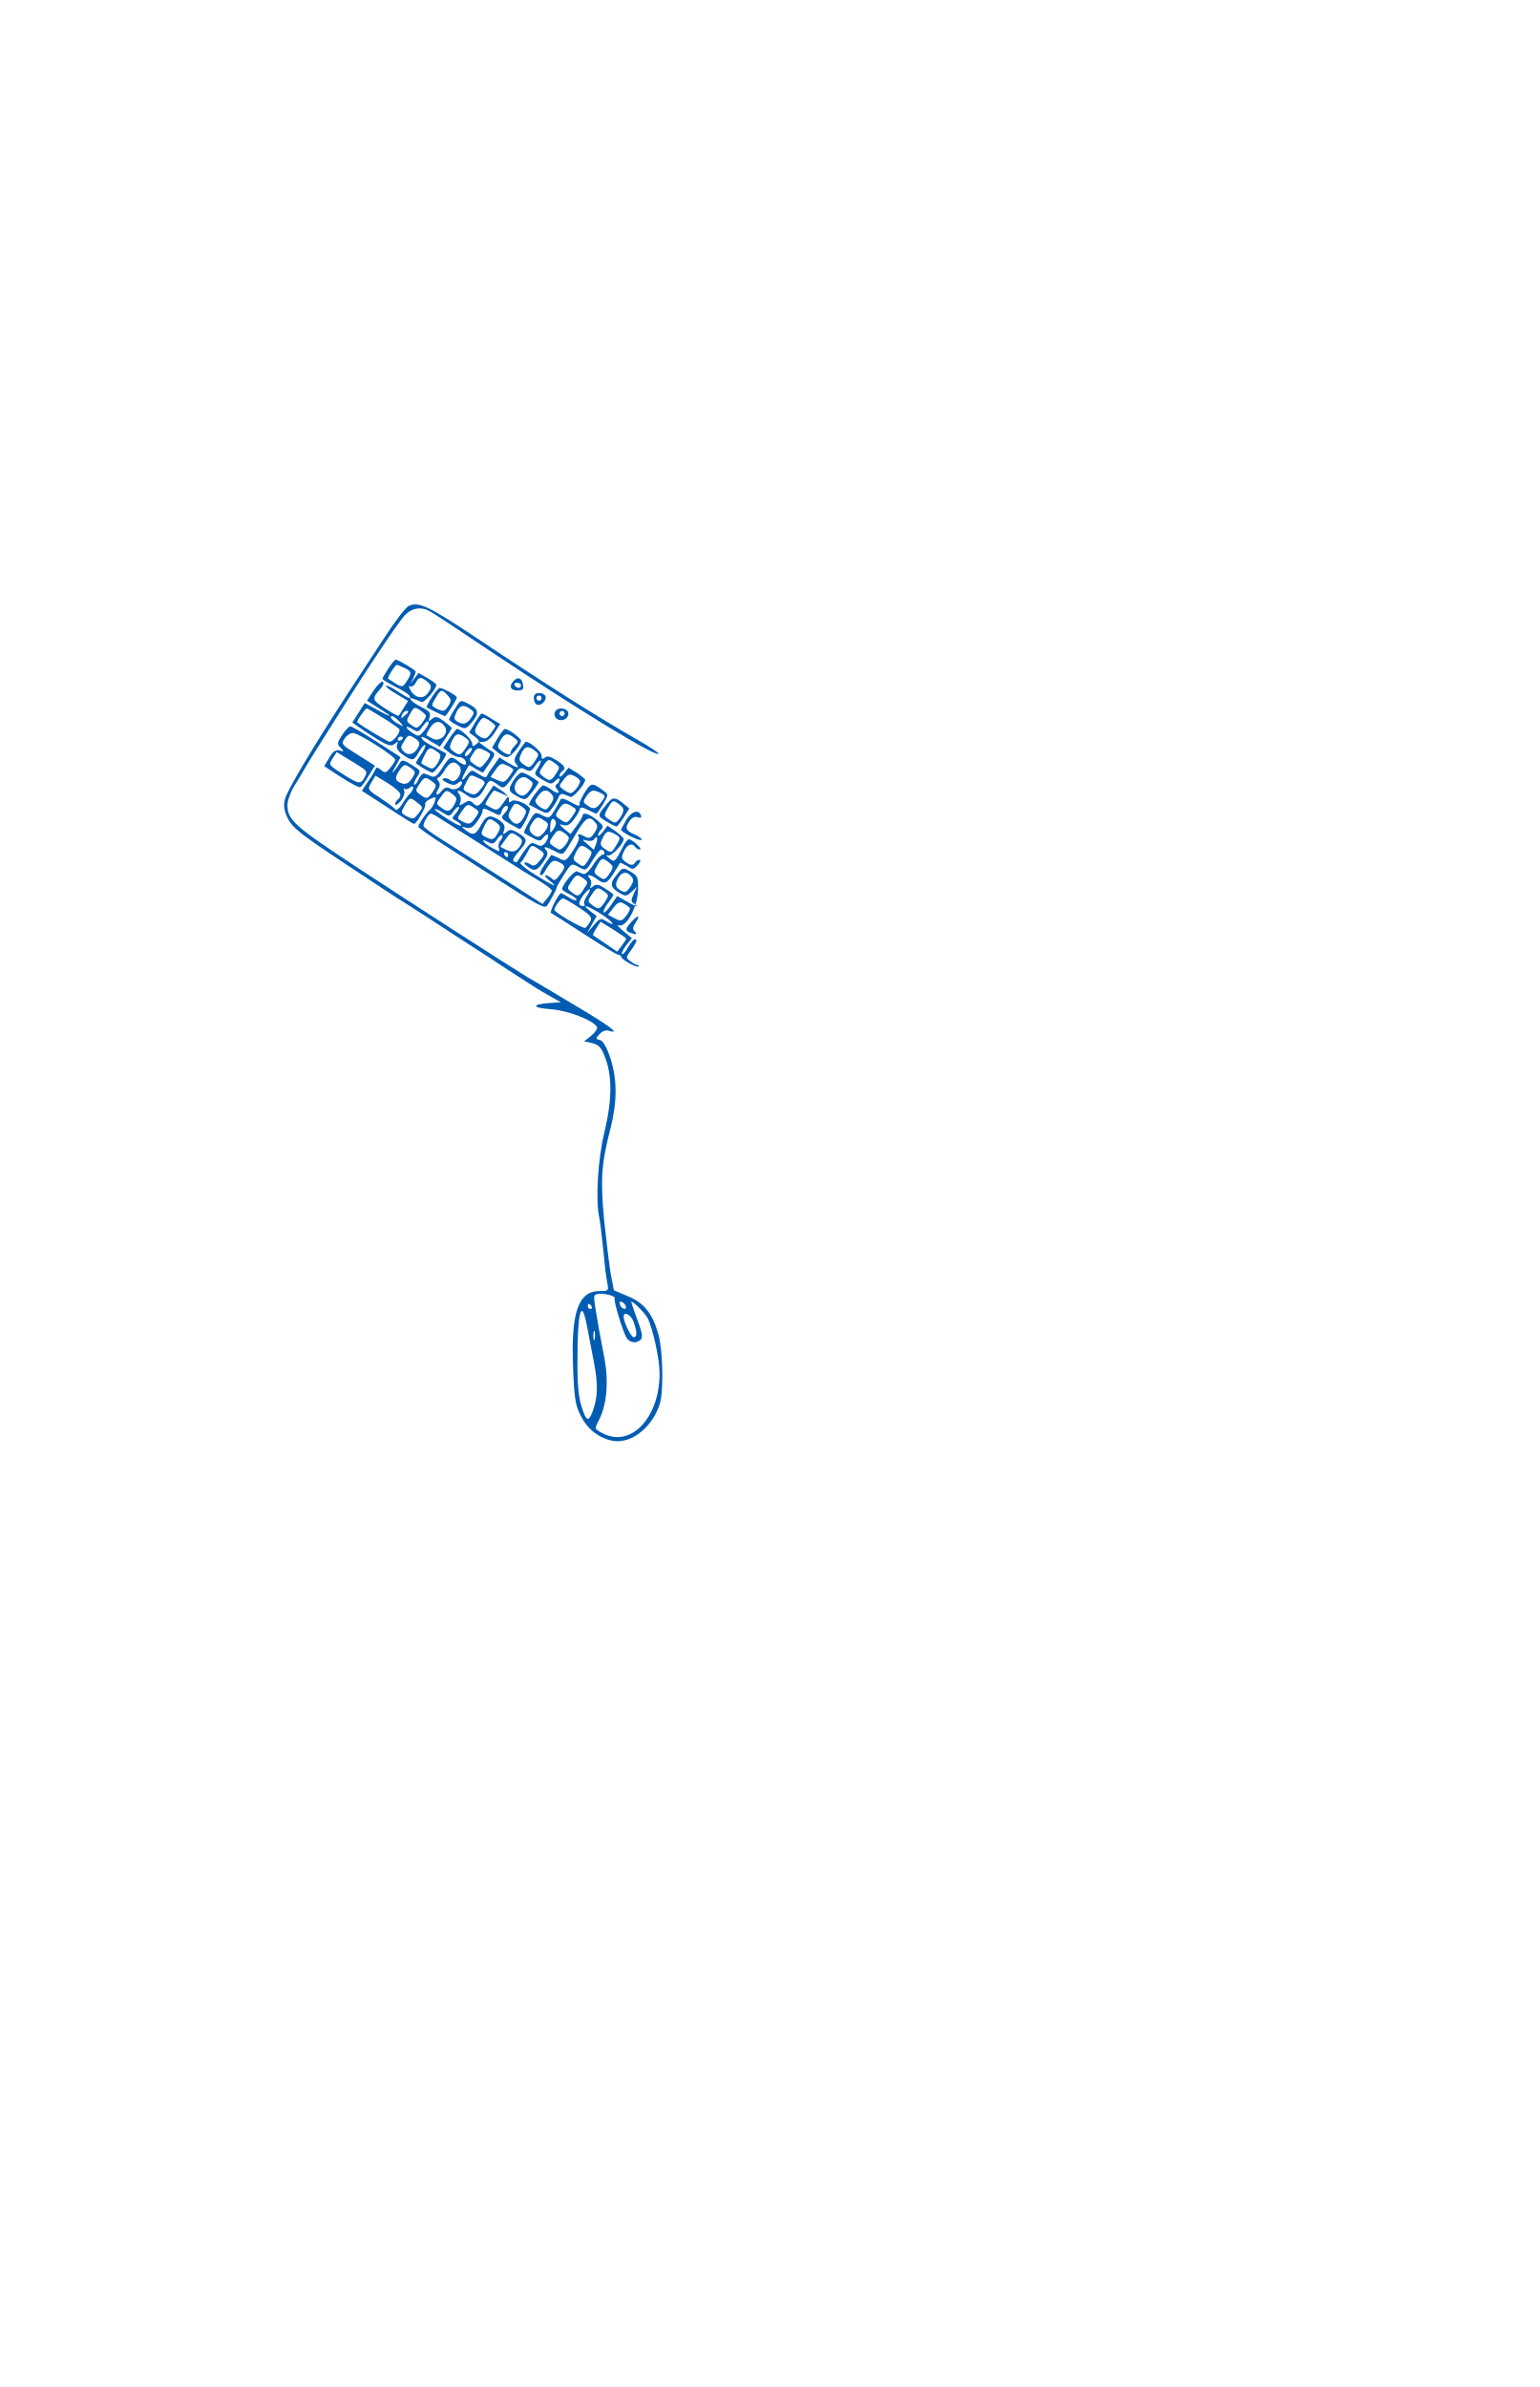
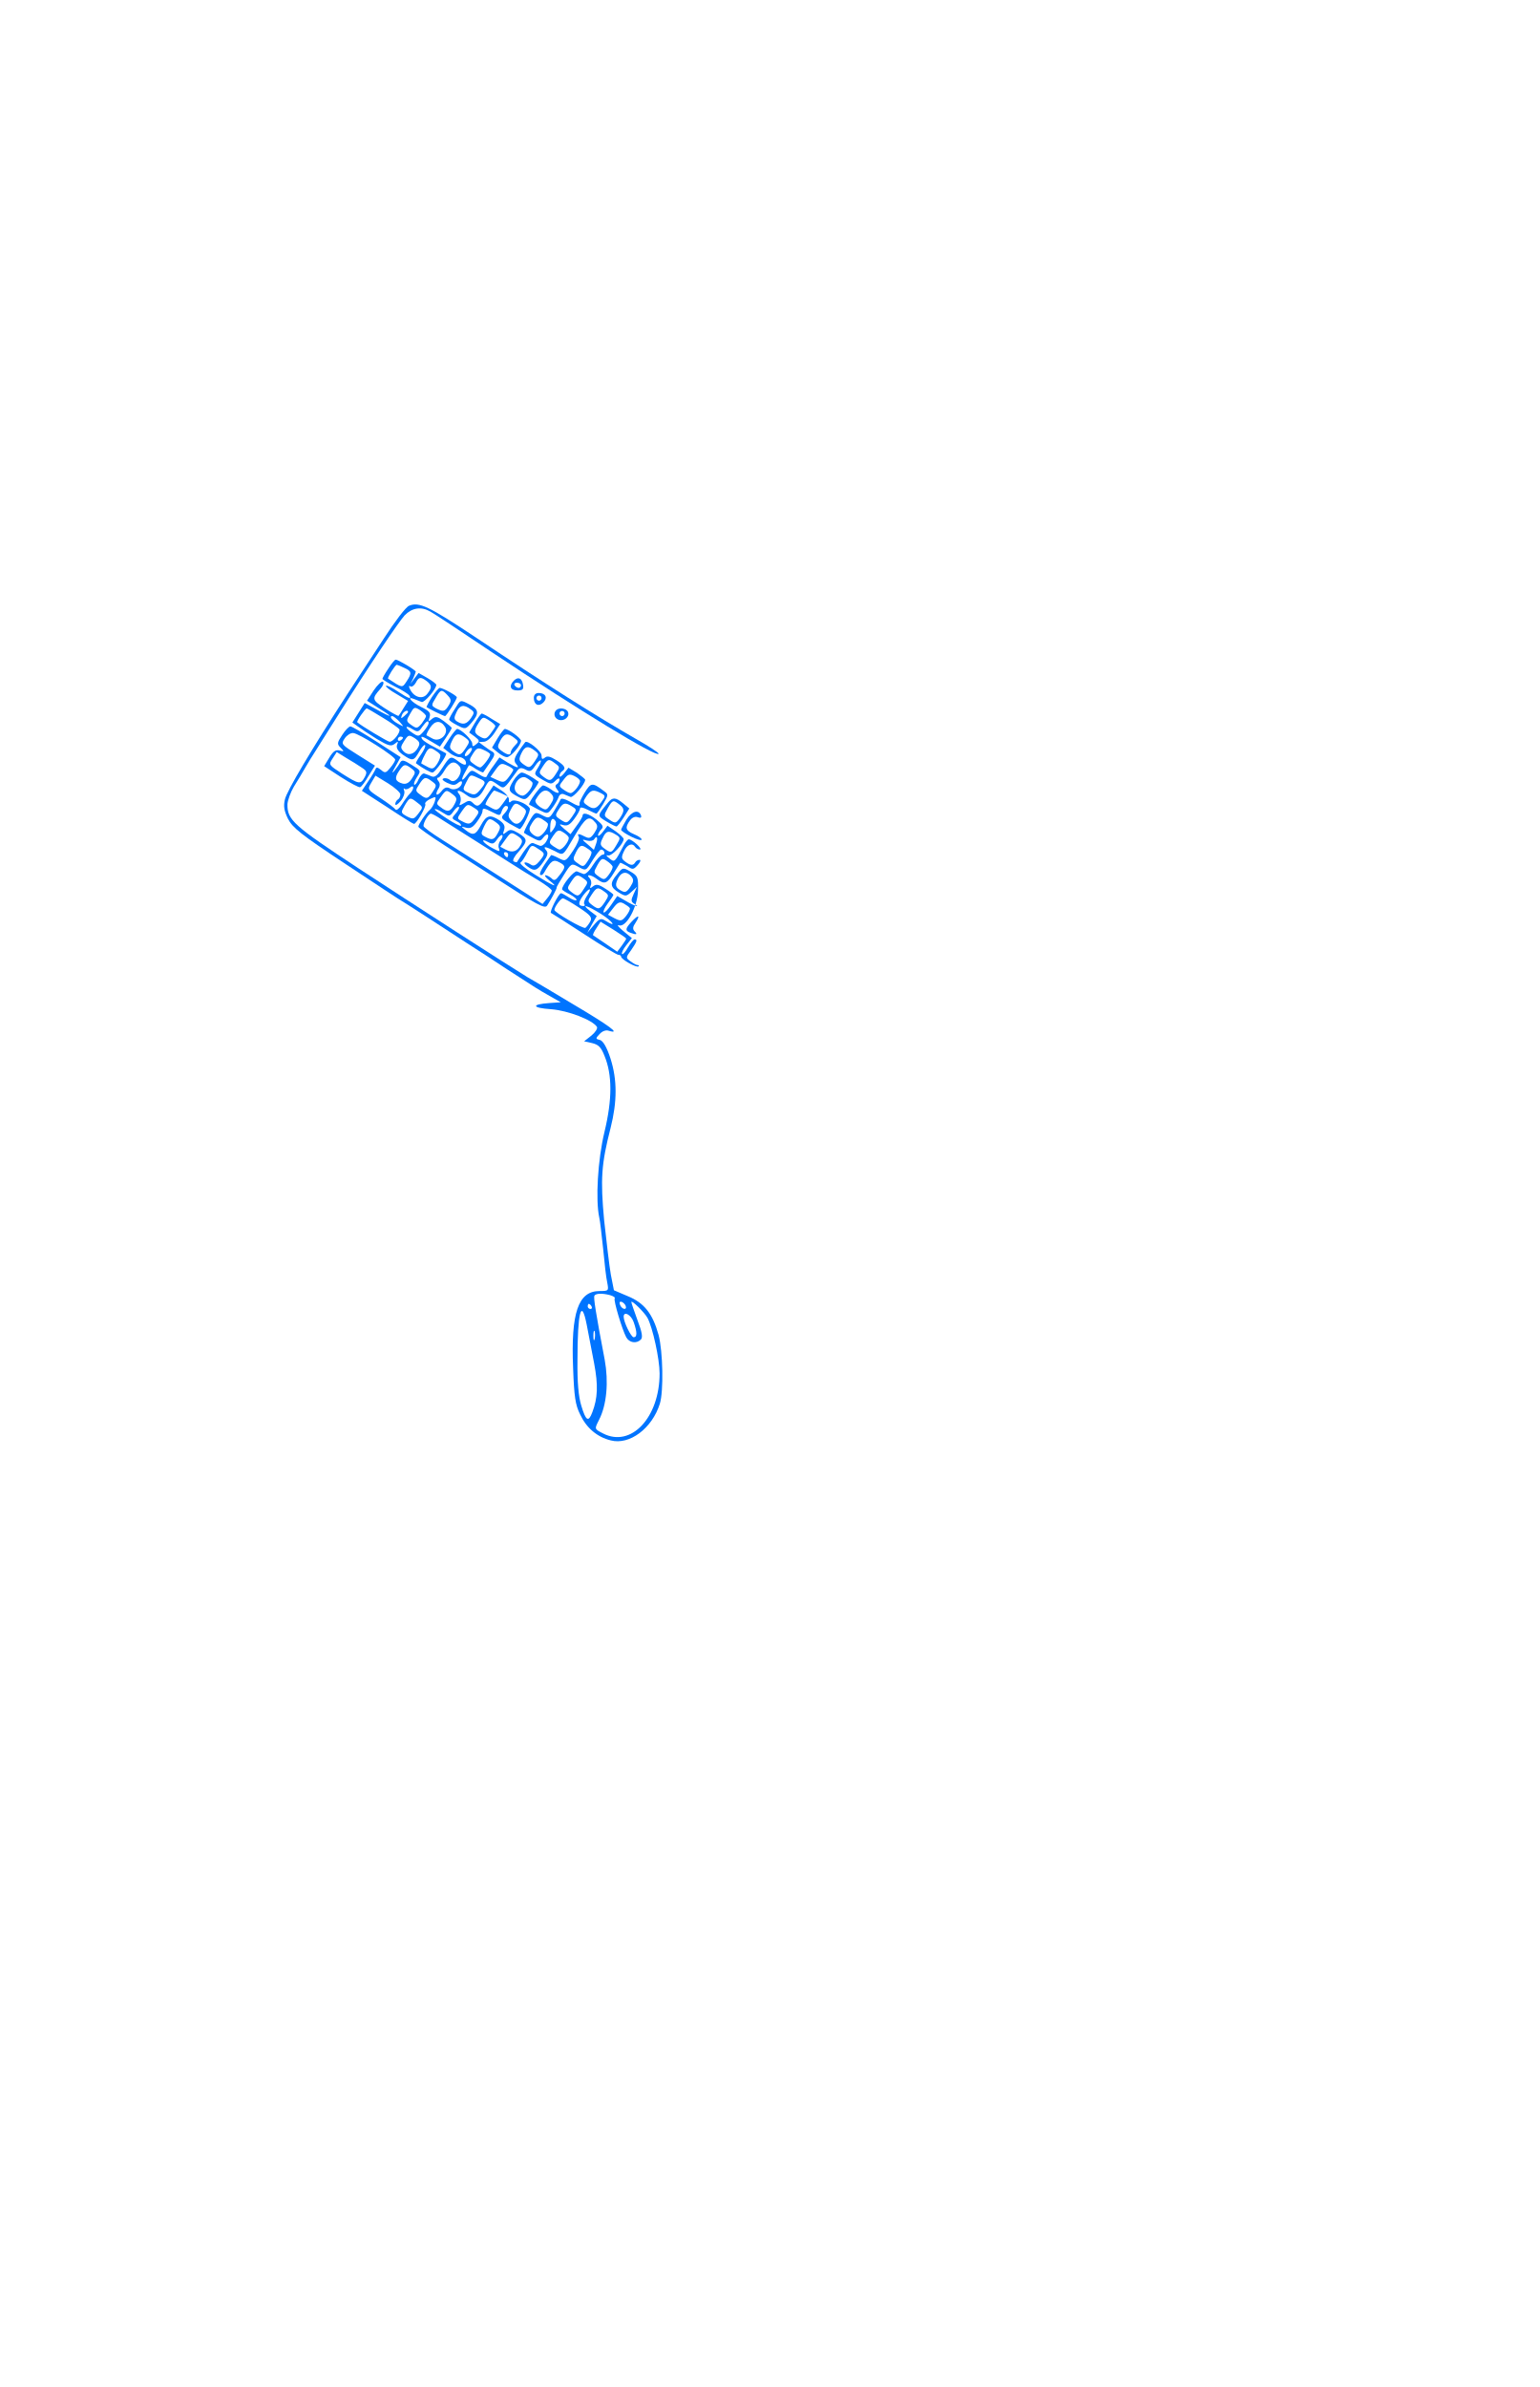
<svg xmlns="http://www.w3.org/2000/svg" version="1.0" width="600pt" height="930pt" viewBox="0 0 600 930" preserveAspectRatio="xMidYMid meet">
-   <g transform="translate(0,930) scale(0.1,-0.1)" fill="#005cb3" stroke="none">
+   <g transform="translate(0,930) scale(0.1,-0.1)" fill="#0074ff" stroke="none">
    <path d="M1594 6940 c-12 -4 -56 -62 -98 -127 -43 -65 -107 -163 -143 -218 -138 -213 -236 -377 -243 -410 -6 -26 -3 -44 12 -75 18 -35 50 -61 227 -178 113 -75 210 -139 216 -142 5 -3 51 -32 100 -64 50 -32 119 -78 155 -101 36 -23 106 -68 155 -101 122 -79 117 -76 166 -104 l44 -25 -45 -3 c-71 -5 -68 -19 7 -24 66 -5 162 -42 179 -69 3 -6 -6 -21 -22 -34 l-28 -22 31 -7 c25 -6 35 -16 48 -49 31 -74 31 -170 0 -298 -26 -108 -35 -265 -20 -333 3 -11 9 -66 15 -121 5 -55 12 -115 16 -132 6 -32 6 -33 -30 -33 -83 0 -112 -84 -103 -300 4 -112 9 -144 27 -180 25 -54 67 -89 120 -102 73 -19 161 47 191 143 15 48 12 204 -5 268 -23 83 -56 125 -120 151 l-54 23 -12 61 c-6 34 -17 129 -26 211 -15 161 -11 220 25 360 26 103 26 188 0 270 -15 46 -29 69 -41 73 -18 4 -18 6 -2 23 11 12 25 17 36 13 50 -15 2 20 -140 104 -86 52 -166 99 -177 105 -68 41 -448 286 -657 423 -255 168 -279 189 -278 251 1 15 12 46 25 68 14 22 34 56 45 75 11 19 28 47 38 62 9 15 48 76 85 135 134 213 239 368 264 396 29 29 64 35 100 14 12 -6 122 -79 244 -161 339 -226 633 -405 645 -393 3 3 -37 29 -88 58 -155 89 -347 210 -625 396 -182 121 -220 139 -259 123z m783 -2686 c13 -4 21 -9 18 -13 -5 -8 29 -121 45 -151 12 -22 40 -26 57 -9 8 8 5 28 -13 75 -13 36 -24 67 -24 71 0 10 51 -40 63 -62 20 -37 47 -160 47 -216 0 -172 -111 -290 -220 -234 -35 18 -34 17 -16 53 30 58 38 148 22 235 -35 183 -44 242 -40 249 6 9 30 10 61 2z m61 -42 c6 -18 -15 -14 -22 4 -4 10 -1 14 6 12 6 -2 14 -10 16 -16z m-133 -2 c3 -5 1 -10 -4 -10 -6 0 -11 5 -11 10 0 6 2 10 4 10 3 0 8 -4 11 -10z m10 -222 c16 -85 14 -135 -7 -190 -15 -40 -25 -35 -43 25 -11 36 -16 91 -15 177 0 188 15 246 36 139 7 -35 20 -103 29 -151z m154 161 c14 -40 14 -59 0 -59 -10 0 -39 59 -39 80 0 23 29 8 39 -21z m-152 -66 c-3 -10 -5 -4 -5 12 0 17 2 24 5 18 2 -7 2 -21 0 -30z" />
    <path d="M1513 6695 c-13 -19 -23 -37 -23 -40 0 -2 22 -16 49 -30 27 -13 52 -29 56 -35 10 -16 -3 -12 -45 16 -22 15 -43 25 -46 22 -3 -3 16 -18 41 -32 l45 -27 -17 -27 c-9 -15 -18 -29 -20 -31 -1 -2 -25 11 -53 29 -51 33 -52 38 -18 76 11 12 15 25 10 28 -5 3 -21 -12 -36 -34 l-26 -40 47 -30 c59 -36 52 -39 -10 -4 l-46 25 -24 -38 -24 -38 21 -15 c12 -9 45 -31 74 -49 45 -27 56 -30 70 -19 13 11 15 10 9 -4 -4 -12 3 -24 22 -38 38 -26 43 -26 64 11 10 18 20 29 23 26 4 -3 -4 -20 -16 -37 -12 -17 -21 -32 -19 -34 25 -19 56 -36 64 -36 10 0 59 69 53 75 -2 1 -22 12 -45 24 -23 11 -44 25 -48 31 -9 15 1 12 37 -10 l32 -19 23 34 c13 19 23 36 23 39 0 2 -14 14 -30 26 -26 19 -33 20 -47 9 -14 -12 -15 -11 -9 7 5 17 -1 24 -34 40 -37 18 -59 44 -25 30 8 -3 21 -8 28 -11 10 -4 57 50 57 67 0 3 -15 15 -34 26 l-35 20 -16 -21 -16 -22 11 22 c5 12 10 24 10 26 0 6 -69 47 -78 47 -4 0 -17 -16 -29 -35z m62 3 c29 -13 31 -20 9 -53 -17 -26 -16 -26 -72 11 -4 3 28 54 34 54 2 0 15 -5 29 -12z m88 -52 c20 -16 21 -25 2 -49 -17 -23 -50 -15 -66 15 -7 13 -7 18 0 14 5 -4 15 3 21 14 12 23 19 24 43 6z m-3 -136 c0 -4 -8 -17 -17 -29 -17 -20 -20 -20 -40 -6 -21 15 -21 17 -5 44 15 27 17 28 39 14 13 -9 23 -19 23 -23z m-169 -6 c32 -19 61 -40 65 -45 6 -11 -23 -49 -38 -49 -7 0 -112 63 -126 76 -4 3 30 53 37 54 2 0 30 -16 62 -36z m99 22 c0 -2 -7 -9 -15 -16 -13 -11 -14 -10 -9 4 5 14 24 23 24 12z m-34 -37 c19 -22 19 -22 -3 -10 -24 12 -39 31 -25 31 5 0 17 -10 28 -21z m114 -7 c0 -5 -9 -19 -19 -31 -19 -22 -21 -22 -46 -5 -30 20 -27 32 4 12 18 -11 23 -10 36 10 17 23 25 28 25 14z m64 -14 c16 -26 -19 -61 -48 -46 -11 6 -22 12 -24 13 -2 2 4 15 14 30 18 28 41 30 58 3z m-105 -80 c-14 -27 -38 -34 -56 -16 -13 14 -13 18 2 41 16 25 18 25 41 11 19 -13 22 -20 13 -36z m-59 38 c0 -3 -4 -8 -10 -11 -5 -3 -10 -1 -10 4 0 6 5 11 10 11 6 0 10 -2 10 -4z m145 -66 c3 -5 -2 -21 -11 -35 -14 -21 -19 -23 -38 -13 -11 6 -22 12 -24 13 -2 2 4 17 13 34 13 26 19 30 35 21 10 -6 22 -14 25 -20z" />
    <path d="M2002 6648 c-20 -20 -14 -38 14 -38 20 0 25 4 22 22 -4 26 -19 33 -36 16z m28 -18 c0 -5 -4 -10 -9 -10 -6 0 -13 5 -16 10 -3 6 1 10 9 10 9 0 16 -4 16 -10z" />
    <path d="M1682 6583 c-12 -19 -21 -37 -20 -38 6 -5 67 -35 72 -35 5 0 46 65 46 73 0 7 -55 37 -67 37 -4 -1 -18 -17 -31 -37z m62 8 c15 -16 15 -22 4 -40 -15 -24 -21 -25 -49 -11 -19 11 -19 12 -2 40 20 35 24 36 47 11z" />
    <path d="M2080 6581 c0 -27 19 -36 37 -18 18 18 9 37 -18 37 -12 0 -19 -7 -19 -19z m30 -1 c0 -5 -4 -10 -10 -10 -5 0 -10 5 -10 10 0 6 5 10 10 10 6 0 10 -4 10 -10z" />
    <path d="M1771 6536 c-12 -18 -21 -36 -21 -39 0 -4 14 -14 32 -23 31 -16 32 -16 55 10 31 36 29 52 -7 71 -38 20 -35 20 -59 -19z m62 1 c16 -11 16 -14 2 -35 -17 -24 -31 -27 -54 -13 -12 8 -13 14 -3 35 13 29 29 33 55 13z" />
    <path d="M2167 6533 c-12 -12 -7 -31 9 -37 21 -8 45 11 37 30 -5 14 -34 19 -46 7z m33 -13 c0 -5 -4 -10 -10 -10 -5 0 -10 5 -10 10 0 6 5 10 10 10 6 0 10 -4 10 -10z" />
    <path d="M1850 6483 l-22 -37 22 -16 c19 -15 20 -18 6 -29 -13 -11 -16 -11 -16 2 0 14 -44 57 -59 57 -3 0 -17 -17 -30 -37 l-24 -37 23 -18 c12 -10 30 -18 40 -18 10 0 20 -7 24 -15 7 -19 -5 -19 -30 0 -28 21 -31 19 -60 -26 -19 -30 -30 -39 -42 -34 -9 4 -22 9 -28 11 -6 3 -16 -7 -23 -22 -6 -15 -14 -24 -17 -21 -3 3 2 16 11 30 16 24 15 25 -21 47 -30 19 -38 21 -45 9 -4 -8 -15 -23 -24 -34 -9 -11 -7 -3 5 17 l21 38 -93 60 c-51 33 -97 60 -103 60 -5 0 -20 -15 -32 -34 -20 -30 -20 -35 -6 -49 15 -15 14 -16 -4 -11 -15 4 -25 -3 -40 -28 l-20 -33 66 -43 c36 -23 70 -41 74 -39 5 1 20 21 33 44 l25 40 -67 42 c-64 40 -66 42 -51 64 8 12 23 22 33 21 21 0 164 -91 164 -104 0 -4 -8 -18 -19 -31 -17 -21 -21 -22 -36 -9 -14 11 -19 12 -22 3 -3 -7 -15 -28 -29 -48 l-24 -36 99 -64 c54 -36 101 -65 104 -65 10 0 49 69 44 77 -3 5 6 14 19 20 23 11 24 10 18 -10 -4 -12 -12 -26 -19 -32 -15 -12 -45 -57 -45 -66 0 -4 46 -36 103 -73 56 -36 140 -90 187 -120 176 -114 203 -128 212 -114 14 21 39 68 37 70 -1 2 12 24 28 49 28 45 30 46 54 33 33 -18 31 -19 59 26 14 22 28 40 32 40 13 0 19 -20 6 -20 -7 0 -24 -19 -38 -41 -14 -23 -30 -37 -37 -34 -7 3 -19 7 -25 10 -11 4 -58 -53 -58 -70 0 -2 14 -12 31 -20 17 -9 28 -19 25 -22 -3 -3 -17 2 -30 11 -14 9 -27 16 -30 16 -9 0 -47 -75 -39 -77 4 -2 63 -39 130 -83 67 -44 127 -80 132 -80 6 0 11 -3 11 -7 0 -11 61 -45 68 -38 3 3 1 5 -4 5 -5 0 -17 7 -28 15 -18 13 -18 15 3 43 22 32 26 42 14 42 -5 0 -16 -14 -26 -31 -10 -18 -20 -29 -23 -26 -4 3 4 19 16 34 l22 28 -34 28 c-18 15 -26 25 -17 22 28 -11 73 70 75 136 1 52 -1 56 -29 73 -30 17 -31 17 -53 -11 -29 -34 -27 -50 8 -71 25 -15 28 -15 48 3 l22 20 -13 -28 c-11 -24 -11 -30 2 -38 28 -17 0 -9 -33 11 l-33 19 -24 -35 c-13 -19 -26 -32 -29 -29 -3 3 4 19 16 35 12 16 22 31 22 34 0 2 -14 13 -32 24 -26 17 -35 18 -47 9 -12 -10 -14 -9 -9 4 4 9 1 22 -5 28 -16 16 6 14 29 -4 29 -22 40 -18 65 23 12 20 24 38 25 40 1 2 13 -4 27 -12 22 -15 25 -15 42 4 10 11 13 20 7 20 -6 0 -14 -4 -17 -10 -8 -13 -18 -13 -39 3 -15 11 -16 17 -5 40 12 27 33 35 44 17 3 -5 12 -10 18 -10 13 1 -30 40 -43 40 -4 0 -12 -10 -19 -22 -36 -69 -36 -69 -57 -52 -13 10 -14 14 -4 11 14 -3 60 46 60 64 0 4 -14 18 -31 30 l-32 22 -18 -24 c-10 -13 -19 -19 -19 -13 0 5 6 16 13 23 10 10 6 17 -18 37 -30 24 -55 31 -55 16 0 -4 -11 -23 -24 -40 l-23 -32 -24 20 c-22 19 -22 21 -3 15 15 -4 26 3 42 25 12 16 22 34 22 40 0 6 11 5 30 -5 16 -8 31 -15 34 -15 2 0 14 17 26 37 21 36 21 38 3 51 -45 34 -50 34 -75 -6 -12 -20 -22 -40 -20 -44 3 -12 -7 -9 -40 10 -18 10 -32 13 -34 7 -2 -5 -13 -25 -24 -43 -19 -31 -21 -32 -48 -18 -27 14 -28 13 -51 -26 -12 -22 -21 -41 -19 -43 2 -2 17 -11 33 -19 27 -15 31 -14 42 1 18 23 27 9 11 -16 -7 -12 -19 -19 -25 -16 -7 3 -19 7 -25 10 -11 4 -25 -12 -64 -74 -2 -1 -7 0 -13 3 -5 4 3 20 20 38 36 41 36 49 -1 72 -26 15 -33 16 -47 4 -14 -11 -15 -10 -9 8 5 16 0 25 -18 38 -37 24 -51 20 -72 -19 -21 -39 -31 -42 -60 -19 -19 15 -19 15 3 9 16 -4 26 2 42 24 12 16 21 34 21 40 0 14 5 14 40 -4 27 -14 29 -14 35 5 4 11 11 20 16 20 13 0 11 -11 -6 -30 -15 -16 -13 -19 20 -39 20 -11 38 -21 40 -21 9 0 45 73 39 81 -12 19 -61 38 -72 27 -7 -7 -10 -5 -9 6 1 9 -12 25 -29 36 l-31 20 -27 -40 c-28 -43 -35 -47 -54 -28 -10 10 -17 10 -34 -1 -19 -11 -20 -11 -14 4 3 10 1 24 -5 31 -15 18 1 17 25 -1 31 -24 51 -18 72 20 21 40 22 40 53 18 26 -18 23 -20 72 48 12 18 18 20 36 11 18 -10 23 -8 38 14 9 14 19 23 22 21 2 -3 -3 -16 -12 -30 -15 -24 -15 -25 19 -45 31 -18 35 -19 50 -4 9 10 16 12 16 5 0 -7 -5 -15 -10 -18 -8 -5 -7 -11 1 -21 15 -18 -1 -17 -25 1 -11 8 -25 15 -30 15 -10 -1 -60 -70 -54 -75 2 -1 18 -10 37 -20 34 -17 35 -17 52 6 10 13 21 32 25 42 3 11 12 16 20 13 8 -3 20 -8 27 -11 10 -4 57 50 57 67 0 3 -15 15 -32 27 l-33 20 -17 -22 c-10 -12 -18 -17 -18 -10 0 6 5 15 10 18 17 11 11 22 -22 43 -24 15 -36 18 -45 10 -10 -8 -13 -6 -13 9 0 16 -56 62 -64 51 -42 -56 -47 -69 -36 -83 17 -20 7 -19 -32 4 l-32 20 -22 -31 c-13 -17 -25 -36 -27 -42 -2 -7 -14 -4 -32 8 -28 18 -28 18 -46 -5 -21 -28 -25 -19 -6 14 6 12 13 23 14 25 1 2 13 -4 27 -14 15 -9 28 -15 29 -13 1 2 13 19 26 38 19 27 21 35 10 42 -8 4 -23 15 -34 23 l-20 15 20 1 c11 0 29 15 42 35 l22 34 -33 20 c-18 12 -36 21 -39 21 -3 0 -15 -17 -27 -37z m80 -12 c0 -3 -9 -17 -19 -30 -15 -20 -21 -22 -39 -12 -26 14 -27 24 -6 56 15 23 17 23 40 8 13 -8 24 -18 24 -22z m-117 -45 c18 -14 18 -16 2 -40 -20 -30 -24 -31 -49 -13 -15 11 -16 17 -5 40 14 30 25 33 52 13z m17 -61 c-7 -9 -15 -13 -18 -10 -3 2 1 11 8 20 7 9 15 13 18 10 3 -2 -1 -11 -8 -20z m80 -4 c0 -11 -31 -51 -39 -51 -4 0 -16 6 -26 14 -18 13 -18 15 -2 40 15 23 20 24 42 14 14 -6 25 -14 25 -17z m173 15 c18 -14 18 -16 2 -40 -20 -30 -23 -30 -48 -12 -15 12 -16 18 -6 40 14 29 26 32 52 12z m-673 -67 c20 -13 21 -18 11 -37 -16 -29 -22 -28 -87 13 -54 35 -54 35 -38 60 l16 25 37 -23 c21 -12 48 -29 61 -38z m754 16 c18 -13 18 -16 2 -40 -19 -29 -24 -30 -49 -11 -18 14 -18 16 -2 40 20 30 23 31 49 11z m-374 -10 c18 -22 -15 -72 -35 -55 -8 7 -20 10 -27 7 -8 -3 -2 -9 14 -17 22 -10 30 -11 43 0 8 7 15 8 15 2 0 -19 -28 -34 -46 -24 -13 7 -22 5 -35 -12 -19 -22 -26 -12 -9 14 5 9 5 19 -2 27 -6 7 -6 13 -1 13 5 0 17 14 26 30 20 33 38 38 57 15z m210 -14 c0 -3 -8 -16 -18 -29 -16 -21 -21 -22 -45 -11 l-26 12 20 28 c18 25 23 27 44 17 14 -6 25 -14 25 -17z m-397 5 c17 -13 17 -16 2 -39 -11 -17 -22 -23 -36 -20 -29 8 -33 21 -15 48 19 29 24 30 49 11z m657 -50 c-1 -15 -25 -46 -37 -46 -5 0 -17 6 -28 14 -18 13 -18 14 1 38 16 21 22 24 41 15 13 -6 23 -15 23 -21z m-700 -51 c0 -8 -4 -17 -10 -20 -5 -3 -10 -12 -10 -18 1 -7 10 -1 21 12 11 13 17 31 14 40 -3 8 -3 12 1 8 4 -4 13 -2 21 4 17 15 18 -5 0 -23 -7 -7 -21 -26 -31 -42 -10 -16 -21 -25 -25 -20 -3 5 -29 25 -58 44 -52 34 -52 34 -36 61 l16 27 49 -30 c26 -16 48 -36 48 -43z m305 63 c30 -13 30 -16 5 -46 -16 -19 -22 -21 -44 -11 -24 11 -24 13 -10 40 17 33 15 33 49 17z m-181 -13 c18 -13 18 -16 2 -40 -19 -29 -24 -30 -50 -10 -18 13 -18 16 -2 40 19 29 24 30 50 10z m80 -50 c17 -13 18 -18 6 -40 -15 -28 -27 -31 -53 -10 -18 13 -18 14 0 39 21 30 22 30 47 11z m190 4 l25 -12 -20 -28 c-18 -25 -23 -28 -42 -18 -12 7 -23 13 -25 14 -4 4 28 55 34 55 2 0 14 -5 28 -11z m195 -3 c10 -12 9 -20 -4 -40 -16 -24 -18 -24 -41 -10 -13 9 -21 21 -17 28 22 39 42 46 62 22z m192 4 c19 -10 19 -12 2 -35 -20 -28 -32 -30 -56 -12 -16 11 -16 14 -2 35 18 25 27 27 56 12z m-714 -38 c22 -17 22 -17 3 -42 -17 -22 -20 -23 -44 -11 -25 14 -25 15 -9 43 20 33 21 33 50 10z m225 -58 c-19 -27 -25 -28 -53 -13 -19 10 -19 10 1 39 20 28 22 29 45 14 24 -15 24 -17 7 -40z m183 42 c18 -13 18 -17 6 -40 -16 -30 -33 -33 -51 -11 -11 13 -11 20 0 40 15 29 19 30 45 11z m194 2 c19 -12 19 -12 0 -40 -19 -26 -21 -27 -44 -12 -23 15 -23 17 -8 40 17 27 25 29 52 12z m-453 -27 c-17 -19 -17 -20 4 -31 12 -6 19 -14 16 -17 -2 -3 -28 10 -55 28 -28 18 -49 34 -47 36 2 3 16 -3 31 -13 25 -16 27 -16 42 5 8 12 18 20 21 17 3 -3 -3 -15 -12 -25z m-55 -24 c19 -12 74 -47 122 -77 48 -30 113 -72 145 -92 31 -20 81 -51 110 -68 28 -17 52 -35 52 -40 0 -4 -8 -18 -18 -30 l-18 -22 -159 102 c-88 57 -193 123 -232 148 -40 25 -73 49 -73 54 0 15 20 48 29 48 4 0 23 -10 42 -23z m413 -15 c7 -12 -22 -52 -38 -52 -8 0 -19 7 -26 15 -10 12 -9 20 4 40 14 21 20 23 36 15 10 -6 21 -14 24 -18z m-200 3 c17 -13 18 -18 6 -40 -15 -28 -22 -30 -50 -15 -17 9 -17 12 -4 40 17 34 21 35 48 15z m231 5 c3 -5 0 -19 -8 -30 -14 -19 -14 -19 -13 10 1 30 10 38 21 20z m155 -5 c10 -12 9 -20 -4 -40 -14 -21 -20 -23 -36 -15 -24 13 -33 13 -25 0 4 -6 -6 -30 -22 -54 -29 -43 -30 -43 -57 -29 -15 8 -29 13 -29 11 -1 -2 -13 -18 -25 -36 -13 -19 -21 -37 -17 -40 4 -4 10 0 15 8 26 46 36 53 58 41 27 -14 27 -19 2 -51 -15 -20 -21 -23 -31 -12 -7 6 -18 12 -23 12 -6 0 0 -9 14 -20 42 -33 15 -22 -55 22 -36 22 -62 44 -57 47 5 3 17 21 26 39 16 31 17 32 41 16 30 -19 30 -20 7 -49 -13 -16 -23 -21 -33 -14 -23 15 -36 10 -15 -6 28 -21 38 -19 63 17 17 24 20 35 11 45 -14 17 -4 16 34 -3 34 -18 30 -21 75 56 45 77 58 85 83 55z m-105 -56 c7 -10 -21 -49 -35 -49 -3 0 -14 6 -24 13 -18 13 -18 15 -1 40 14 21 21 25 35 17 11 -6 22 -15 25 -21z m-186 -31 c-14 -26 -33 -32 -59 -18 l-21 11 21 29 c20 28 22 29 45 14 20 -13 23 -20 14 -36z m371 40 c18 -11 18 -14 2 -40 -19 -32 -21 -33 -47 -14 -17 12 -18 18 -7 40 13 29 23 32 52 14z m-450 -23 c-7 -8 -10 -22 -6 -30 5 -14 2 -14 -24 0 -16 8 -32 20 -36 26 -4 7 1 7 16 -1 19 -10 24 -9 37 10 8 12 17 19 20 16 3 -3 0 -12 -7 -21z m372 -14 l-8 -22 -24 21 c-24 20 -24 21 -3 15 12 -3 24 -1 28 5 11 18 16 5 7 -19z m-18 -29 c3 -5 -3 -20 -13 -35 -16 -25 -19 -26 -39 -11 -21 14 -21 17 -7 45 13 24 19 28 35 19 10 -6 21 -14 24 -18z m-324 -12 c0 -5 -2 -10 -4 -10 -3 0 -8 5 -11 10 -3 6 -1 10 4 10 6 0 11 -4 11 -10z m407 -46 c1 -5 -5 -19 -15 -32 -16 -21 -19 -21 -39 -7 -21 15 -21 16 -5 45 15 26 19 28 36 16 11 -7 21 -17 23 -22z m73 -39 c10 -12 9 -20 -4 -40 -14 -21 -20 -24 -36 -15 -23 12 -25 23 -10 51 13 23 33 25 50 4z m-186 -8 c18 -13 18 -15 1 -40 -20 -31 -23 -32 -48 -13 -18 14 -18 16 -2 40 20 30 24 31 49 13z m12 -69 c-9 -14 -13 -28 -9 -31 3 -4 2 -7 -4 -7 -21 0 -21 13 -1 41 26 34 37 31 14 -3z m69 18 c18 -13 18 -15 2 -40 -20 -30 -25 -31 -50 -12 -18 14 -18 16 -2 40 20 30 24 31 50 12z m-99 -62 c46 -30 52 -39 44 -54 -6 -11 -14 -21 -19 -25 -9 -5 -121 60 -121 70 0 11 25 45 33 45 5 0 33 -16 63 -36z m198 -2 c2 -4 -4 -17 -14 -30 -17 -21 -21 -22 -45 -10 l-26 14 21 27 c17 22 25 25 40 17 10 -6 21 -13 24 -18z m-112 -23 c47 -30 63 -55 18 -27 -19 12 -24 10 -47 -17 l-25 -30 18 33 19 33 -25 19 c-40 31 -12 23 42 -11z m98 -96 c0 -2 -8 -15 -17 -27 l-18 -24 -45 31 c-25 17 -47 32 -49 33 -2 2 4 15 13 28 l16 25 50 -31 c27 -17 50 -33 50 -35z" />
    <path d="M1939 6424 l-22 -37 22 -18 c13 -11 29 -19 36 -19 15 0 55 47 55 64 0 10 -49 46 -63 46 -3 0 -16 -16 -28 -36z m65 1 c17 -13 17 -15 2 -30 -9 -9 -16 -21 -16 -26 0 -13 -13 -11 -35 5 -18 13 -18 17 -6 40 16 29 28 32 55 11z" />
    <path d="M2000 6258 c-22 -36 -20 -42 20 -63 27 -14 29 -13 55 21 15 19 25 37 24 38 -27 20 -56 36 -66 36 -7 0 -22 -14 -33 -32z m74 -6 c7 -12 -22 -52 -38 -52 -8 0 -19 6 -25 14 -19 23 14 69 39 56 11 -6 21 -14 24 -18z" />
    <path d="M2369 6173 c-43 -52 -43 -51 -7 -73 18 -11 36 -20 40 -20 3 0 16 16 28 35 l22 35 -24 20 c-29 24 -41 25 -59 3z m44 -7 c21 -16 21 -25 2 -54 -15 -20 -18 -21 -40 -6 -23 15 -23 16 -7 45 19 33 21 33 45 15z" />
    <path d="M2441 6107 c-11 -19 -21 -37 -21 -40 0 -4 18 -16 40 -27 22 -11 40 -16 40 -11 0 5 -13 14 -30 21 -33 14 -36 26 -15 54 8 11 20 16 30 12 11 -4 15 -2 13 6 -9 26 -36 18 -57 -15z" />
    <path d="M2460 5708 c-24 -26 -25 -34 -4 -42 24 -9 29 -7 17 5 -9 9 -8 18 4 35 19 30 10 31 -17 2z" />
  </g>
</svg>
